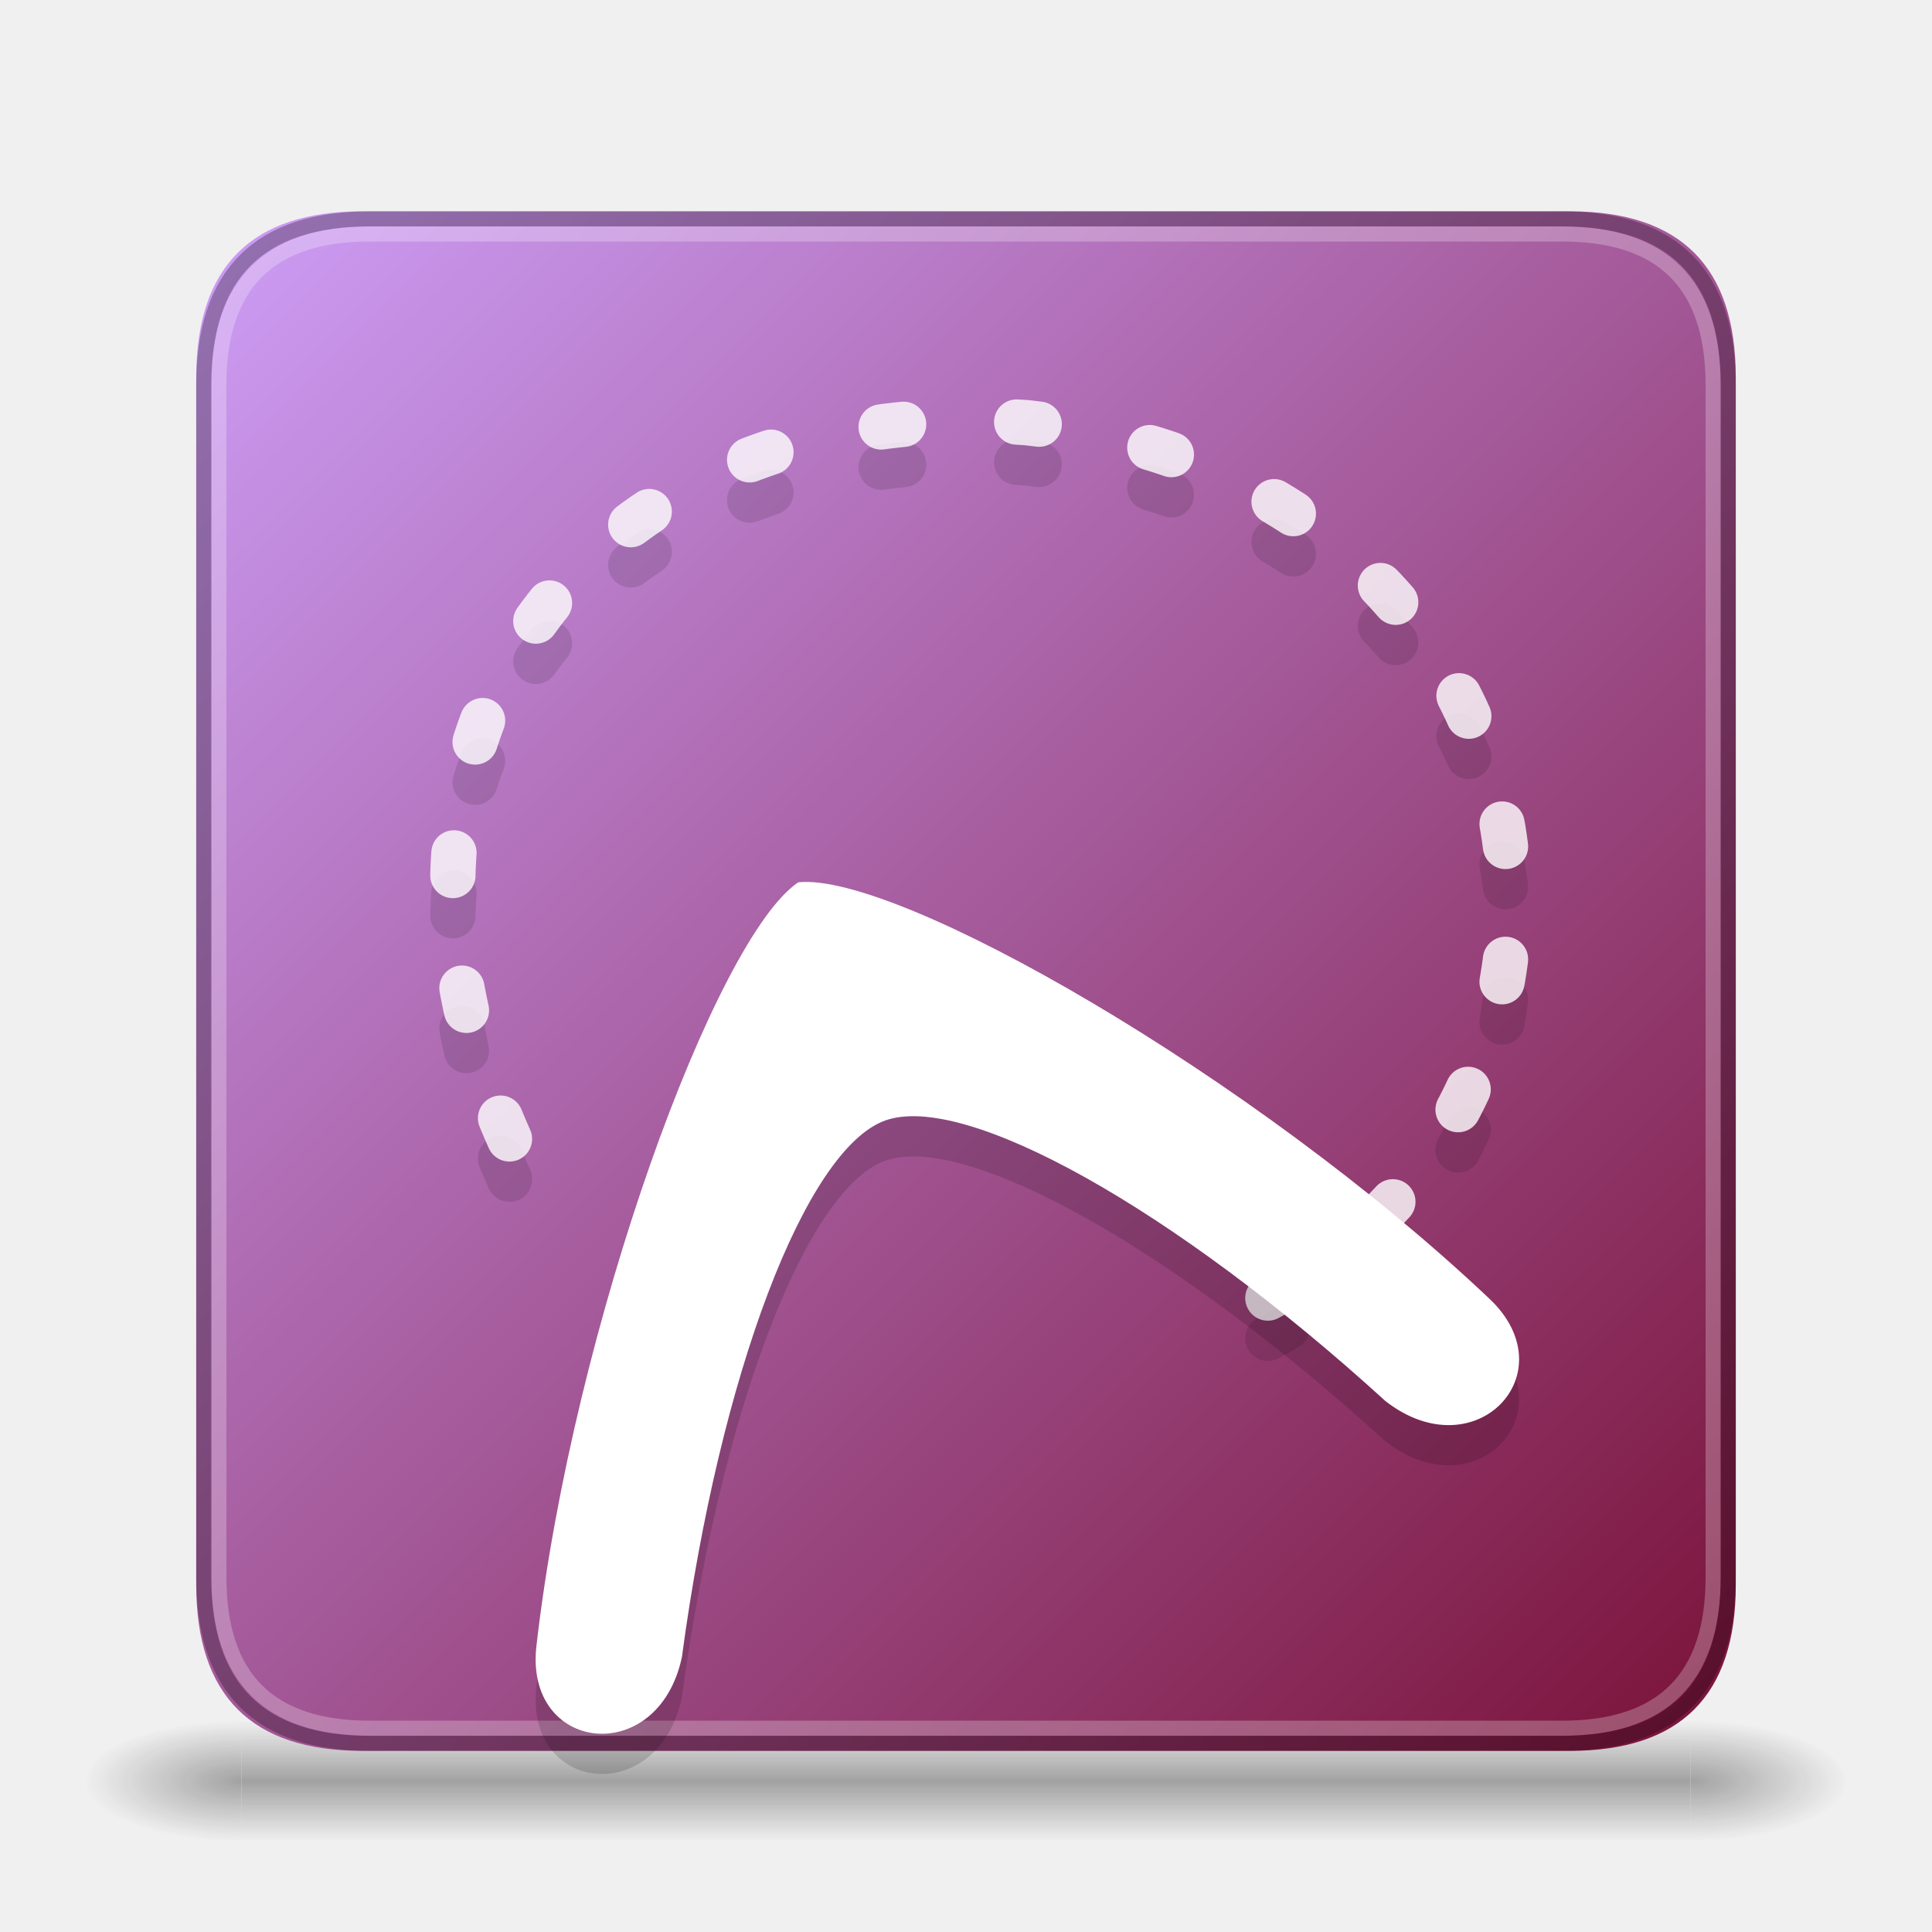
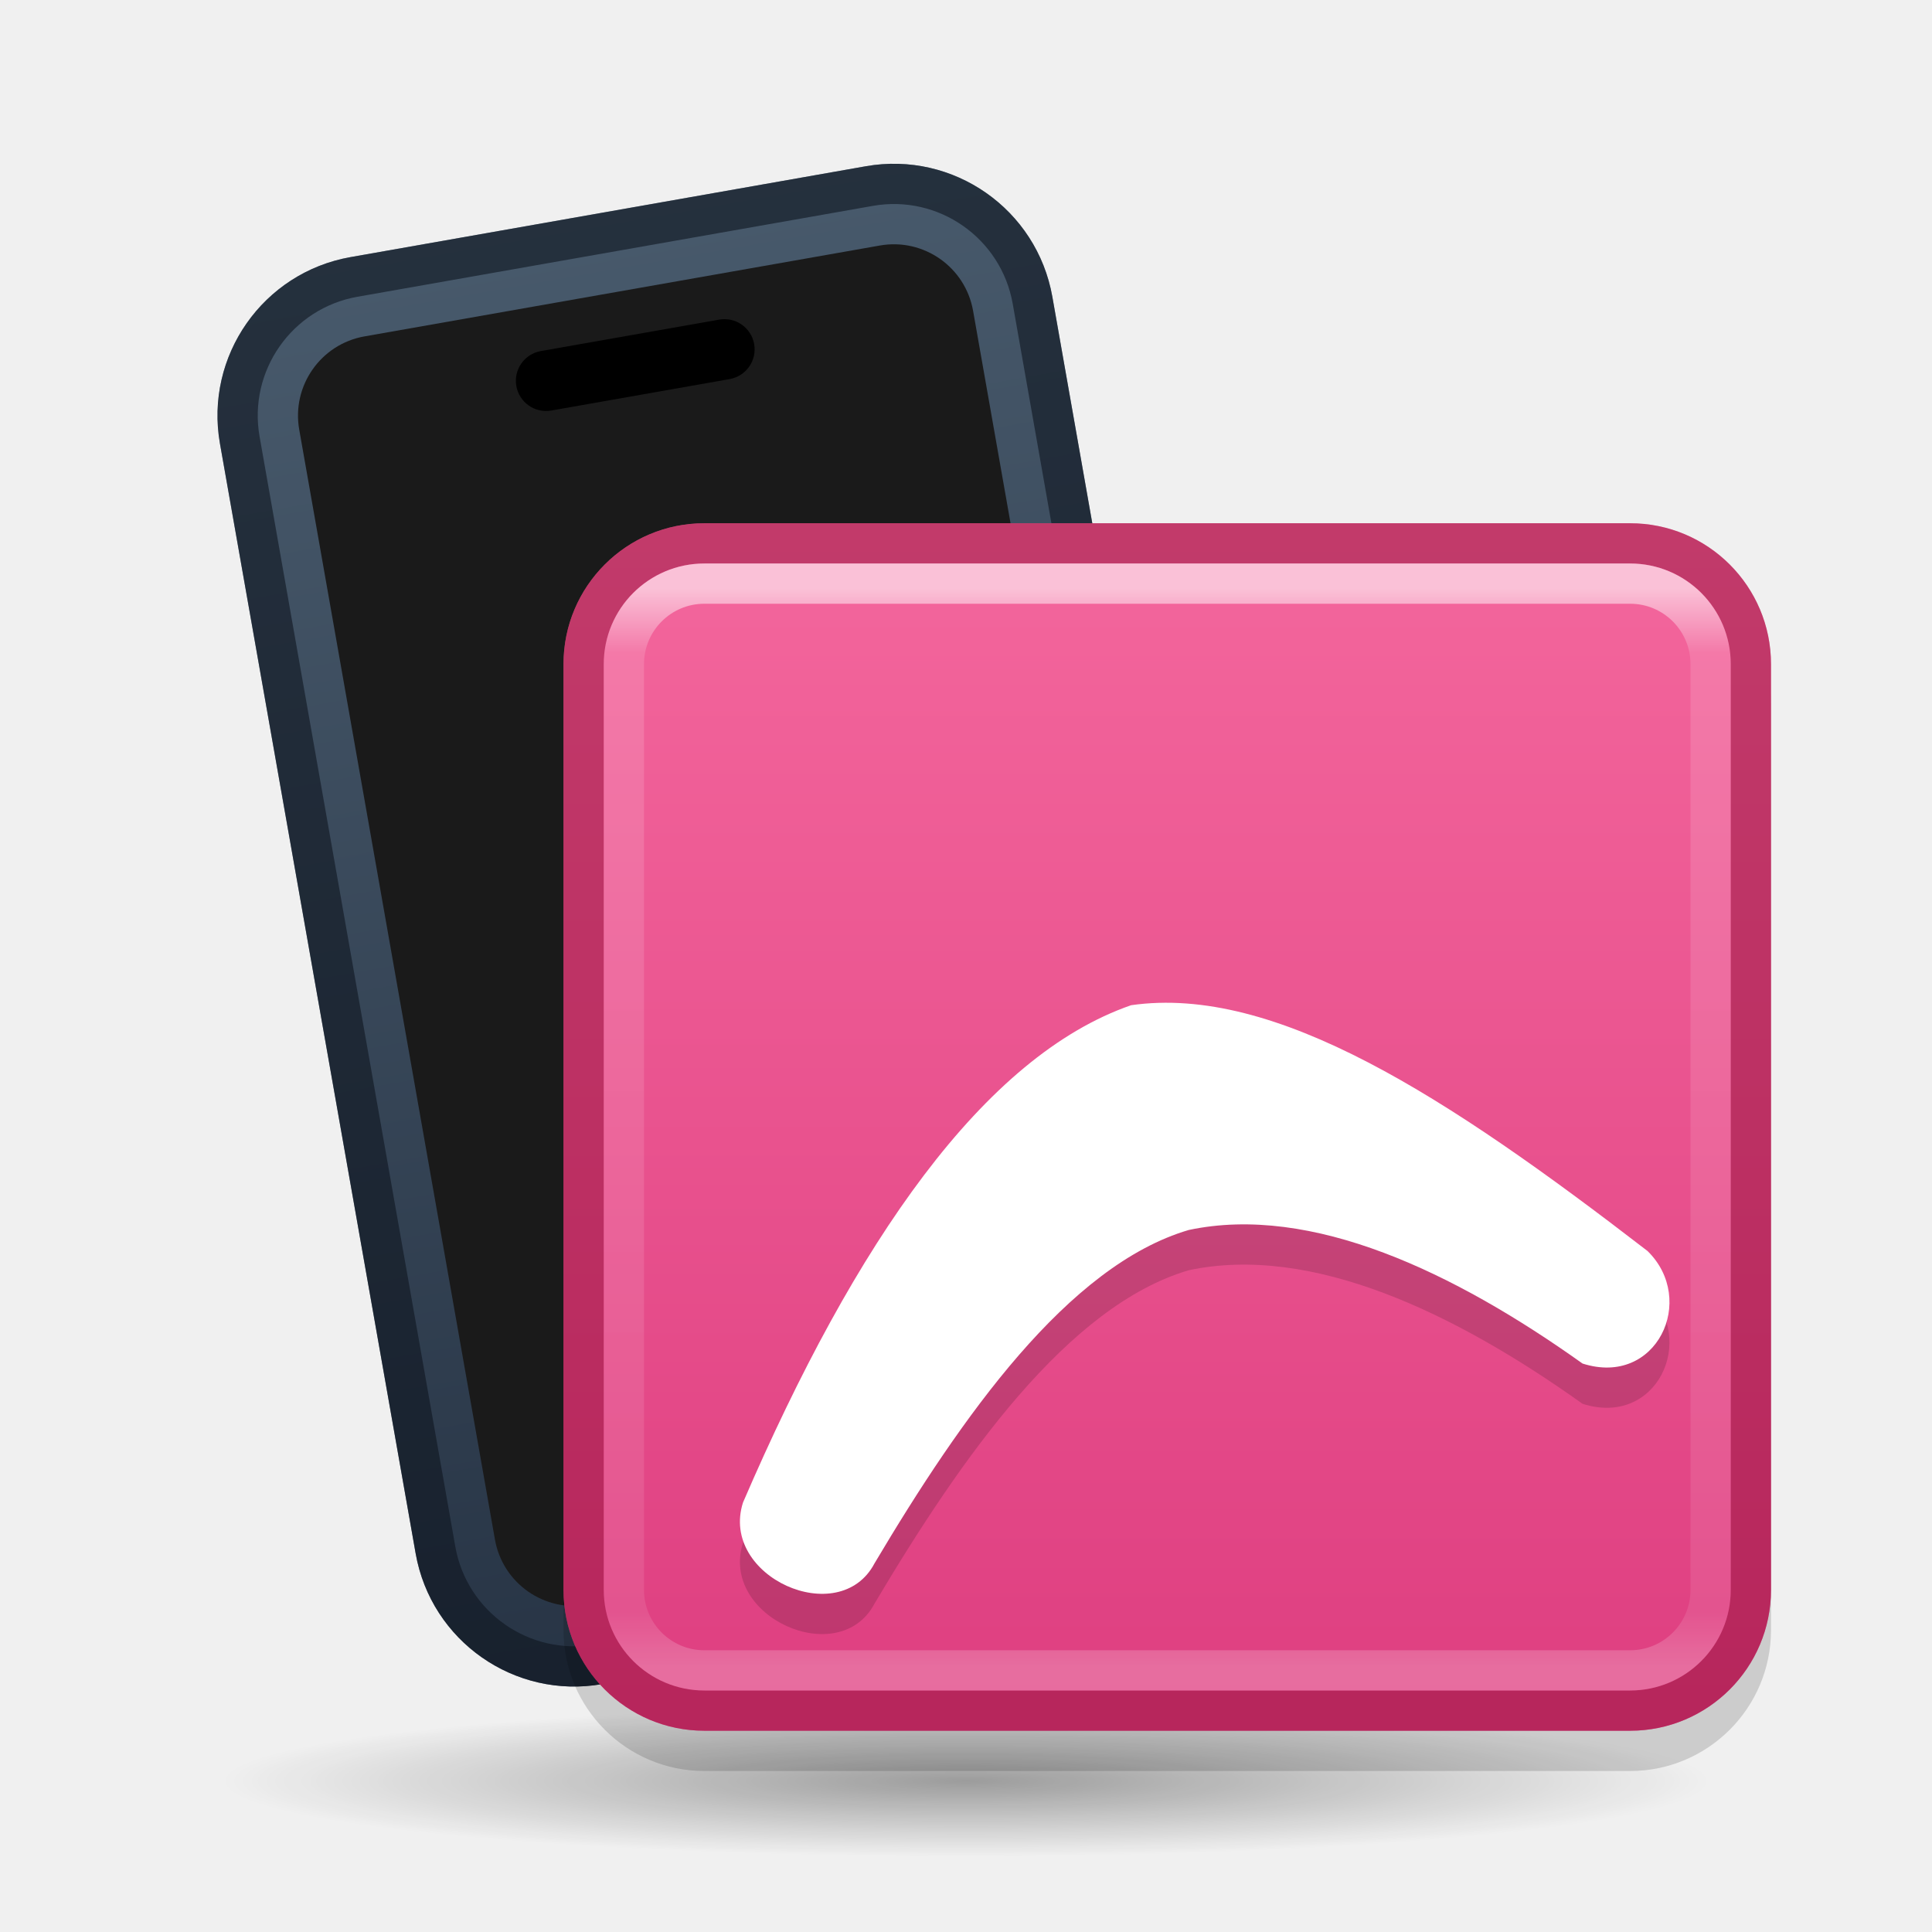
- <svg xmlns="http://www.w3.org/2000/svg" viewBox="0 0 128 128">
+ <svg xmlns="http://www.w3.org/2000/svg" width="48" height="48" viewBox="0 0 48 48">
  <defs>
-     <radialGradient id="a230" cx="1" cy="0.5" r="1" gradientTransform="matrix(1,0,0,0.5,0,0.25)">
-       <stop offset="0" stop-color="#181818" stop-opacity="1" />
-       <stop offset="1" stop-color="#181818" stop-opacity="0" />
+     <linearGradient id="tile" x1="0" y1="0" x2="0" y2="1">
+       <stop offset="0" stop-color="#f4679d" />
+       <stop offset="1" stop-color="#de3e80" />
+     </linearGradient>
+     <linearGradient id="phone" x1="0" y1="0" x2="0" y2="1">
+       <stop offset="0" stop-color="#485a6c" />
+       <stop offset="1" stop-color="#273445" />
+     </linearGradient>
+     <linearGradient id="hl" x1="0" y1="0" x2="0" y2="1">
+       <stop offset="0" stop-color="#fff" />
+       <stop offset=".06" stop-color="#fff" stop-opacity=".235" />
+       <stop offset=".95" stop-color="#fff" stop-opacity=".157" />
+       <stop offset="1" stop-color="#fff" stop-opacity=".392" />
+     </linearGradient>
+     <radialGradient id="floor">
+       <stop offset="0" stop-color="#000" />
+       <stop offset="1" stop-color="#000" stop-opacity="0" />
    </radialGradient>
-     <radialGradient id="b231" cx="0" cy="0.5" r="1" gradientTransform="matrix(1,0,0,0.5,0,0.25)">
-       <stop offset="0" stop-color="#181818" stop-opacity="1" />
-       <stop offset="1" stop-color="#181818" stop-opacity="0" />
-     </radialGradient>
-     <linearGradient id="m232" x1="0" y1="0" x2="0" y2="1">
-       <stop offset="0" stop-color="#181818" stop-opacity="0" />
-       <stop offset="0.5" stop-color="#181818" stop-opacity="1" />
-       <stop offset="1" stop-color="#181818" stop-opacity="0" />
-     </linearGradient>
  </defs>
-   <g opacity="0.36">
-     <rect x="5.6" y="114.0" width="10.4" height="8" fill="url(#a230)" />
-     <rect x="16.0" y="114.0" width="96" height="8" fill="url(#m232)" />
-     <rect x="112.0" y="114.0" width="10.4" height="8" fill="url(#b231)" />
+   <ellipse cx="24.0" cy="44.25" rx="18.75" ry="1.88" fill="url(#floor)" opacity=".35" />
+   <g transform="rotate(-10 24.0 24.0)">
+     <rect x="8" y="4" width="21" height="36" rx="4.0" fill="url(#phone)" />
+     <rect x="8.5" y="4.5" width="20" height="35" rx="3.5" fill="none" stroke="#0e141f" stroke-opacity=".6" />
+     <rect x="10" y="6" width="17" height="32" rx="2.0" fill="#1a1a1a" />
+     <rect x="15.50" y="7.12" width="6.00" height="1.50" rx="0.75" fill="#000" />
  </g>
-   <defs>
-     <linearGradient id="dg229" x1="0" y1="0" x2="1" y2="1">
-       <stop offset="0.00" stop-color="#cd9ef7" />
-       <stop offset="1.00" stop-color="#7a1238" />
-     </linearGradient>
-   </defs>
-   <path d="M24 14 H104 Q115 14 115 25 V105 Q115 116 104 116 H24 Q13 116 13 105 V25 Q13 14 24 14 Z" fill="url(#dg229)" />
-   <path d="M24.5 15.5 H103.5 Q113.5 15.5 113.5 25.5 V104.5 Q113.5 114.5 103.5 114.5 H24.5 Q14.5 114.5 14.5 104.5 V25.5 Q14.5 15.5 24.5 15.5 Z" fill="none" stroke="#fff" stroke-opacity="0.25" />
-   <path d="M24.5 14.5 H103.5 Q114.5 14.5 114.5 25.5 V104.5 Q114.5 115.5 103.5 115.5 H24.5 Q13.5 115.5 13.5 104.5 V25.5 Q13.5 14.5 24.5 14.5 Z" fill="none" stroke="#000" stroke-opacity="0.28" />
-   <g transform="translate(0 2.666667)" opacity="0.15">
-     <path d="M84 86 C110 72 104 32 68 28 C38 26 22 50 34 76" fill="none" stroke="#000" stroke-width="3" stroke-dasharray="1.5 7.5" stroke-linecap="round" opacity="0.8" />
-   </g>
-   <path d="M84 86 C110 72 104 32 68 28 C38 26 22 50 34 76" fill="none" stroke="#fff" stroke-width="3" stroke-dasharray="1.5 7.5" stroke-linecap="round" opacity="0.8" />
-   <g transform="translate(0 2.666667)" opacity="0.15">
-     <g transform="translate(60 78) rotate(-20)">
-       <path d="M-33.60 20.80 C-24.00 1.60 -6.40 -19.20 0.00 -20.80 C6.40 -19.20 24.00 1.60 33.60 20.80 C36.80 27.20 28.80 31.20 24.80 24.80 C16.00 8.00 5.60 -4.00 0.00 -4.00 C-5.60 -4.00 -16.00 8.00 -24.80 24.80 C-28.80 31.20 -36.80 27.20 -33.60 20.80 Z" fill="#000" />
-     </g>
-   </g>
-   <g transform="translate(60 78) rotate(-20)">
-     <path d="M-33.60 20.80 C-24.00 1.60 -6.40 -19.20 0.00 -20.80 C6.40 -19.20 24.00 1.60 33.60 20.80 C36.80 27.20 28.80 31.20 24.80 24.80 C16.00 8.00 5.60 -4.00 0.00 -4.00 C-5.60 -4.00 -16.00 8.00 -24.80 24.80 C-28.80 31.20 -36.80 27.20 -33.60 20.80 Z" fill="#fff" />
-   </g>
+   <rect x="14" y="14" width="30" height="30" rx="3.5" fill="#000" opacity=".15" />
+   <rect x="14" y="13" width="30" height="30" rx="3.5" fill="url(#tile)" />
+   <rect x="14.5" y="13.5" width="29" height="29" rx="3.0" fill="none" stroke="#910e38" stroke-opacity=".5" />
+   <rect x="15.5" y="14.5" width="27" height="27" rx="2.0" fill="none" stroke="url(#hl)" stroke-opacity=".6" />
+   <path d="M-50 24 C-33 0 -16 -16 0 -18 C15 -17 30 -2 47 18 C51 24 45 32 38 28 C27 16 14 6 1 6 C-12 7 -26 20 -38 33 C-43 39 -54 31 -50 24 Z" transform="translate(0 1) translate(29.00 29.20) rotate(-12) scale(0.24)" fill="#000" opacity=".15" />
+   <path d="M-50 24 C-33 0 -16 -16 0 -18 C15 -17 30 -2 47 18 C51 24 45 32 38 28 C27 16 14 6 1 6 C-12 7 -26 20 -38 33 C-43 39 -54 31 -50 24 Z" transform="translate(29.00 29.20) rotate(-12) scale(0.24)" fill="#fff" />
</svg>
